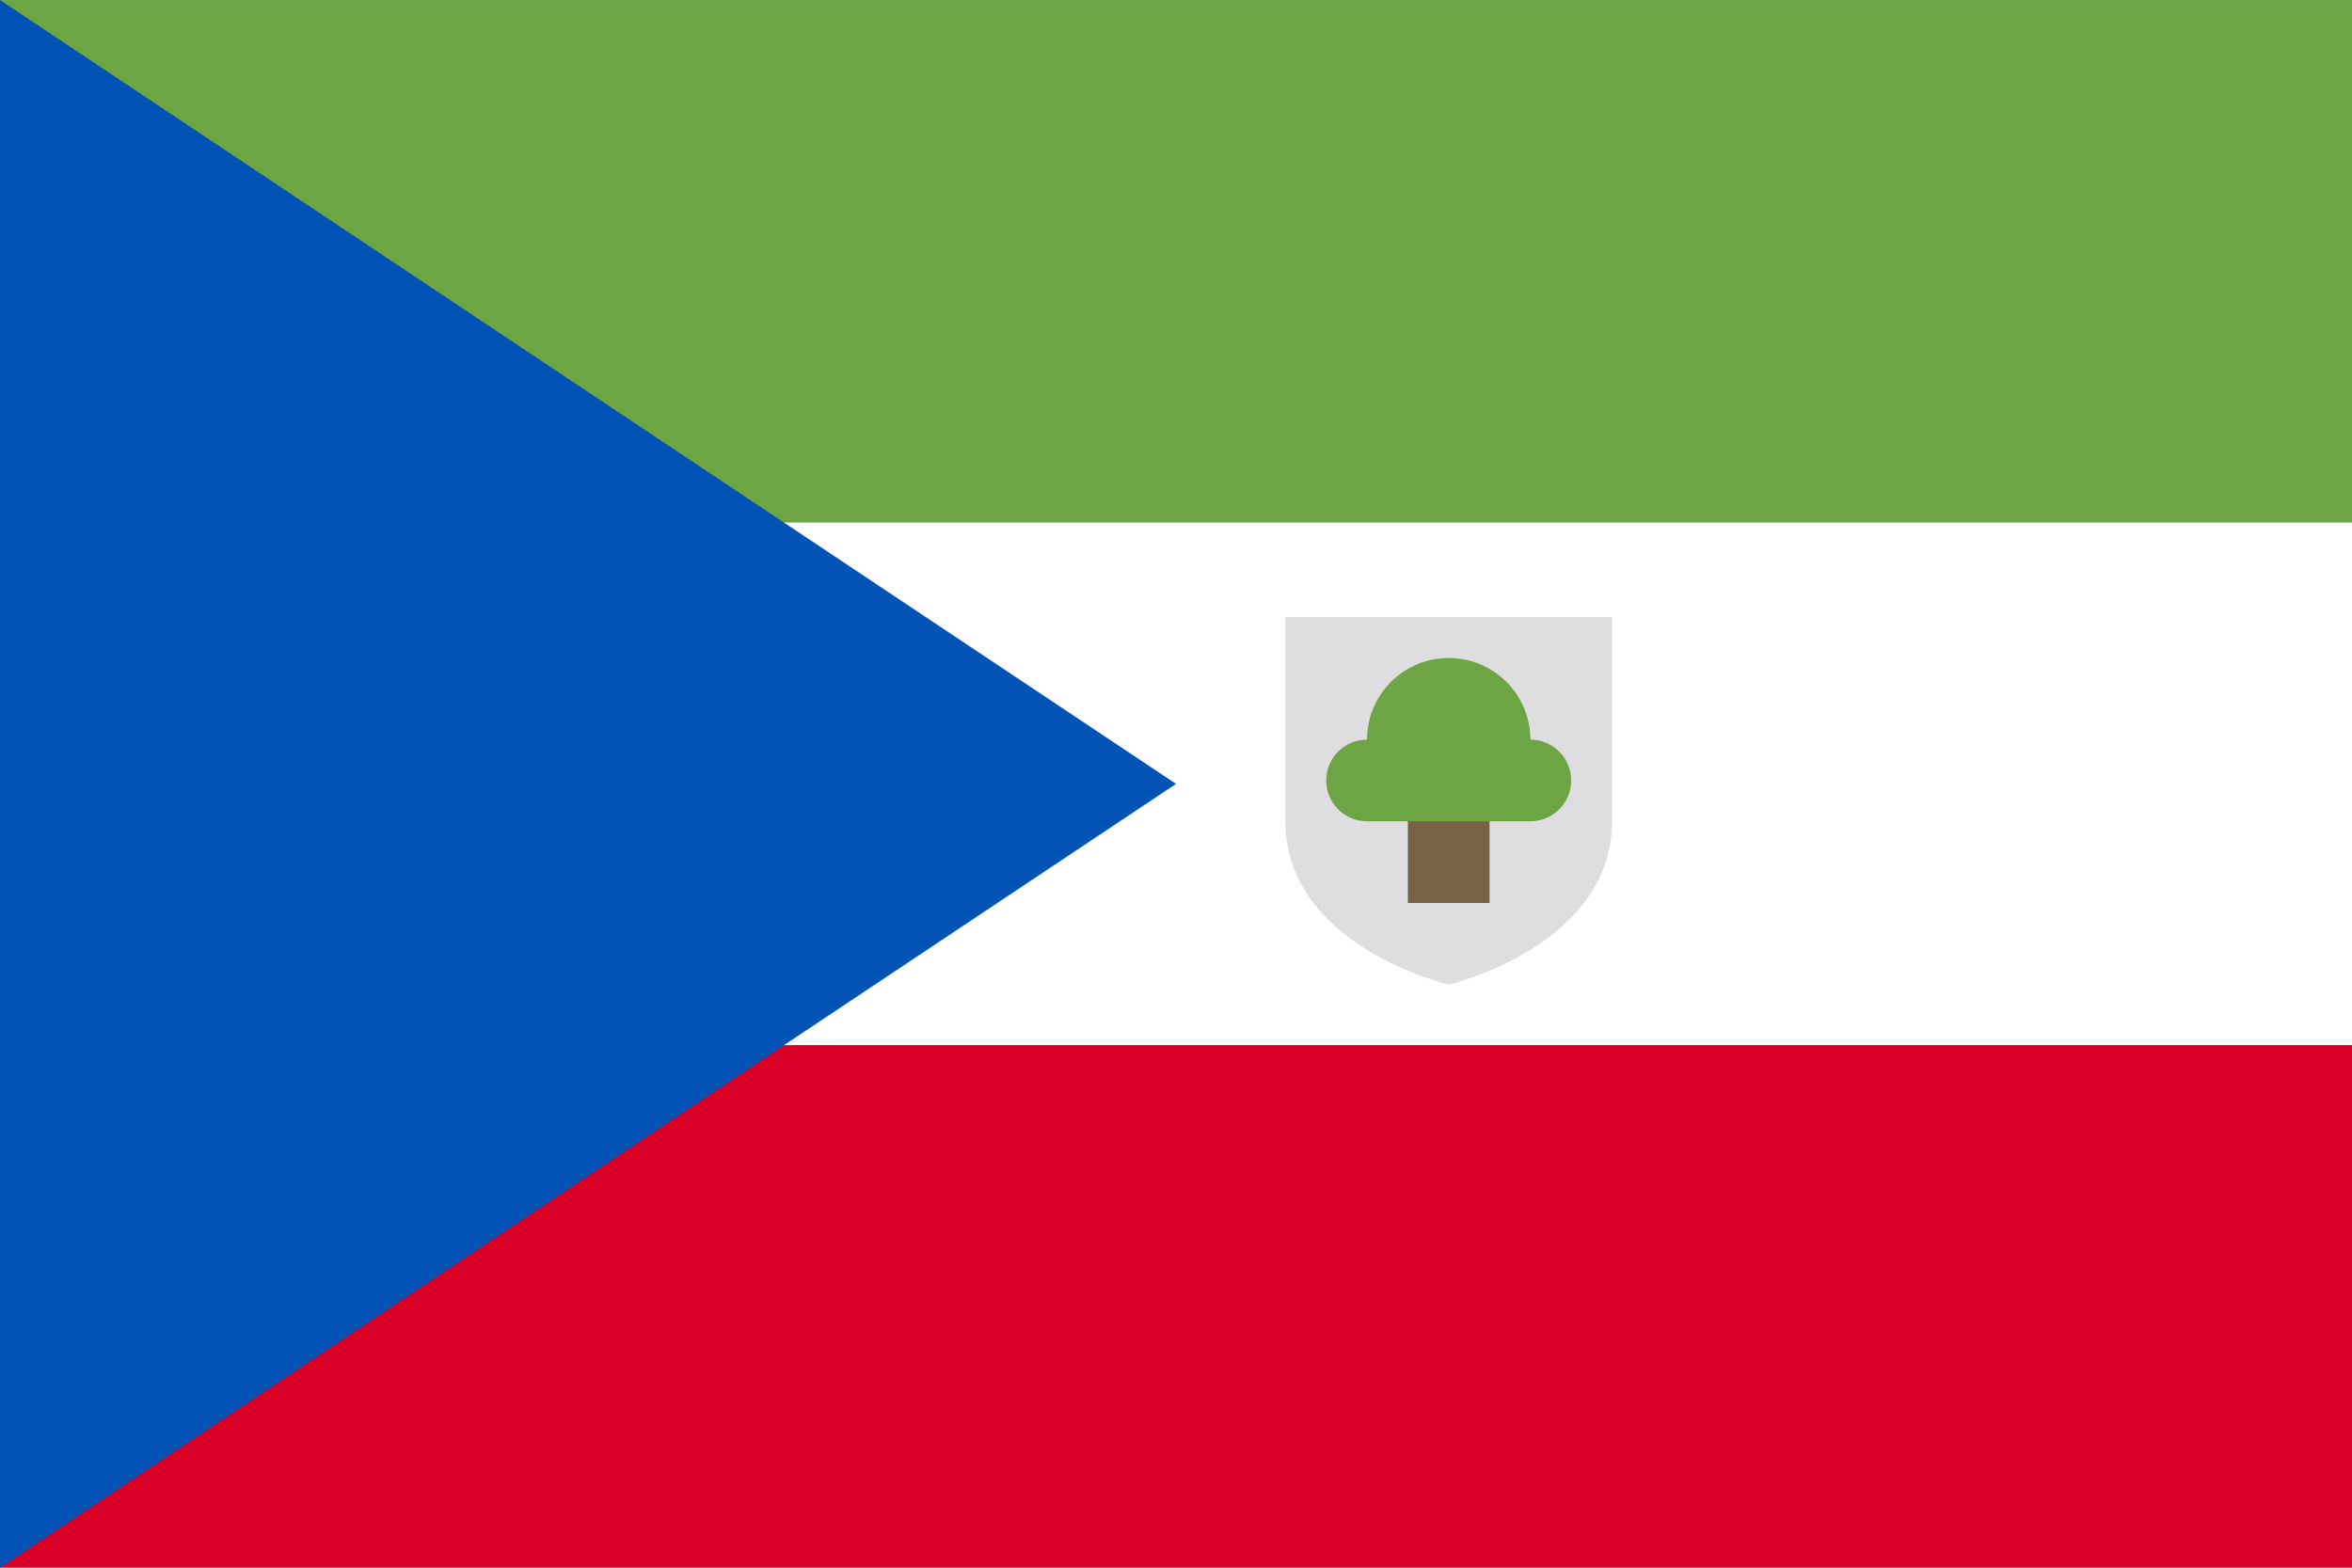
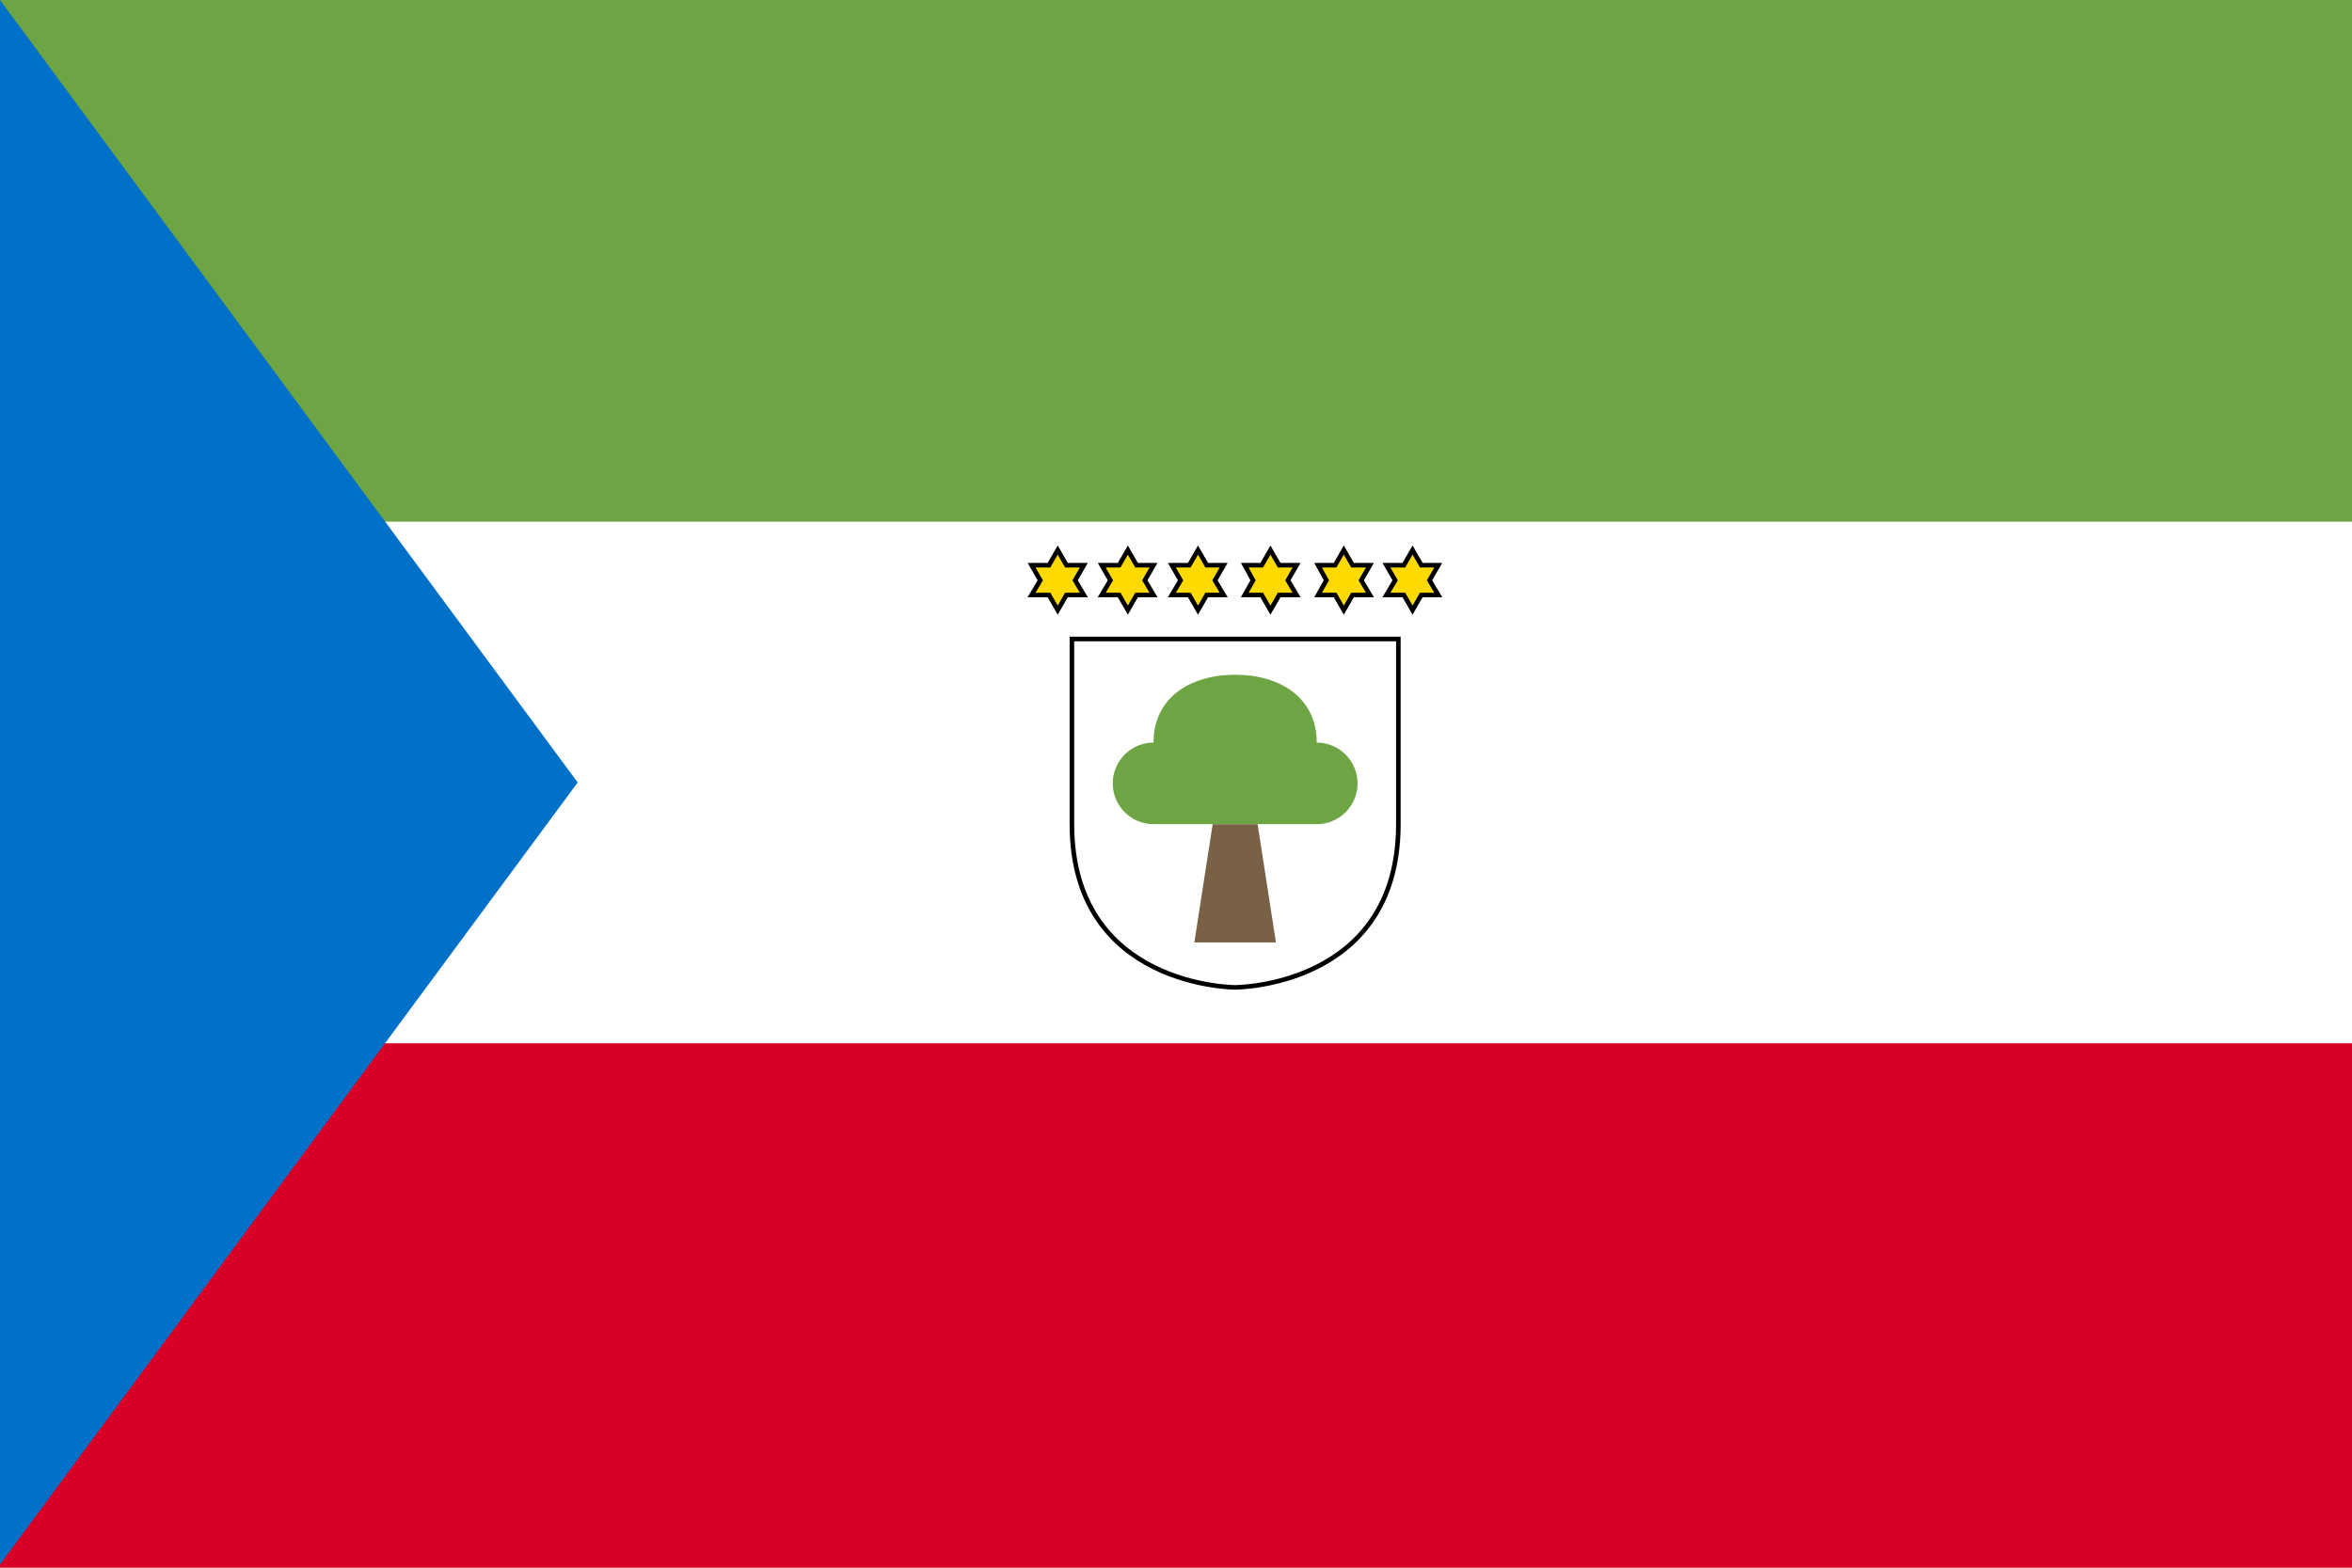
- <svg xmlns="http://www.w3.org/2000/svg" viewBox="0 85.333 512 341.333">
-   <rect y="85.337" fill="#FFFFFF" width="512" height="341.326" />
-   <rect y="85.337" fill="#6DA544" width="512" height="113.775" />
-   <rect y="312.888" fill="#D80027" width="512" height="113.775" />
-   <polygon fill="#0052B4" points="256,256.006 0,426.668 0,85.331 " />
-   <path fill="#DEDDE0" d="M279.807,219.71v44.444c0,27.216,35.555,35.556,35.555,35.556s35.555-8.339,35.555-35.556V219.71  H279.807z" />
-   <rect x="306.477" y="256.156" fill="#786145" width="17.778" height="25.778" />
-   <path fill="#6DA544" d="M333.141,246.377c0-9.818-7.959-17.778-17.778-17.778s-17.778,7.959-17.778,17.778  c-4.91,0-8.889,3.979-8.889,8.889s3.979,8.889,8.889,8.889c2.915,0,32.64,0,35.555,0c4.91,0,8.889-3.979,8.889-8.889  S338.05,246.377,333.141,246.377z" />
+ <svg xmlns="http://www.w3.org/2000/svg" version="1.1" viewBox="0 0 513 342">
+   <rect y="0" fill="#FFFFFF" width="513" height="342" />
+   <rect y="0" fill="#6DA544" width="513" height="113.8" />
+   <rect y="227.6" fill="#D80027" width="513" height="114.4" />
+   <polygon fill="#0070C8" points="126,170.7 0,341.3 0,0 " />
+   <path fill="none" stroke="#000000" stroke-miterlimit="10" d="M233.8,139.4v40.4c0,35.6,35.6,35.6,35.6,35.6s35.6,0,35.6-35.6v-40.4H233.8z" />
+   <polygon fill="#786145" points="264.5,179.8 274.3,179.8 278.3,205.6 260.5,205.6 " />
+   <path fill="#6DA544" d="M287.2,162c0-9.8-8-14.8-17.8-14.8s-17.8,5-17.8,14.8c-4.9,0-8.9,4-8.9,8.9s4,8.9,8.9,8.9c2.9,0,32.6,0,35.6,0  c4.9,0,8.9-4,8.9-8.9S292.1,162,287.2,162z" />
+   <g fill="#FFDA00" stroke="#000000" stroke-miterlimit="10">
+     <polygon points="230.7,120 232.6,123.3 236.4,123.3 234.5,126.6 236.4,129.8 232.6,129.8 230.7,133.1 228.8,129.8   225,129.8 226.9,126.6 225,123.3 228.8,123.3  " />
+     <polygon points="246,120 247.9,123.3 251.6,123.3 249.7,126.6 251.6,129.8 247.9,129.8 246,133.1 244.1,129.8   240.3,129.8 242.2,126.6 240.3,123.3 244.1,123.3  " />
+     <polygon points="261.3,120 263.2,123.3 266.9,123.3 265,126.6 266.9,129.8 263.2,129.8 261.3,133.1 259.4,129.8   255.6,129.8 257.5,126.6 255.6,123.3 259.4,123.3  " />
+     <polygon points="277.1,120 279,123.3 282.8,123.3 280.9,126.6 282.8,129.8 279,129.8 277.1,133.1 275.2,129.8   271.5,129.8 273.3,126.6 271.5,123.3 275.2,123.3  " />
+     <polygon points="293.1,120 295,123.3 298.8,123.3 296.9,126.6 298.8,129.8 295,129.8 293.1,133.1 291.2,129.8   287.5,129.8 289.3,126.6 287.5,123.3 291.2,123.3  " />
+     <polygon points="308.1,120 310,123.3 313.7,123.3 311.8,126.6 313.7,129.8 310,129.8 308.1,133.1 306.2,129.8   302.4,129.8 304.3,126.6 302.4,123.3 306.2,123.3  " />
+   </g>
</svg>
